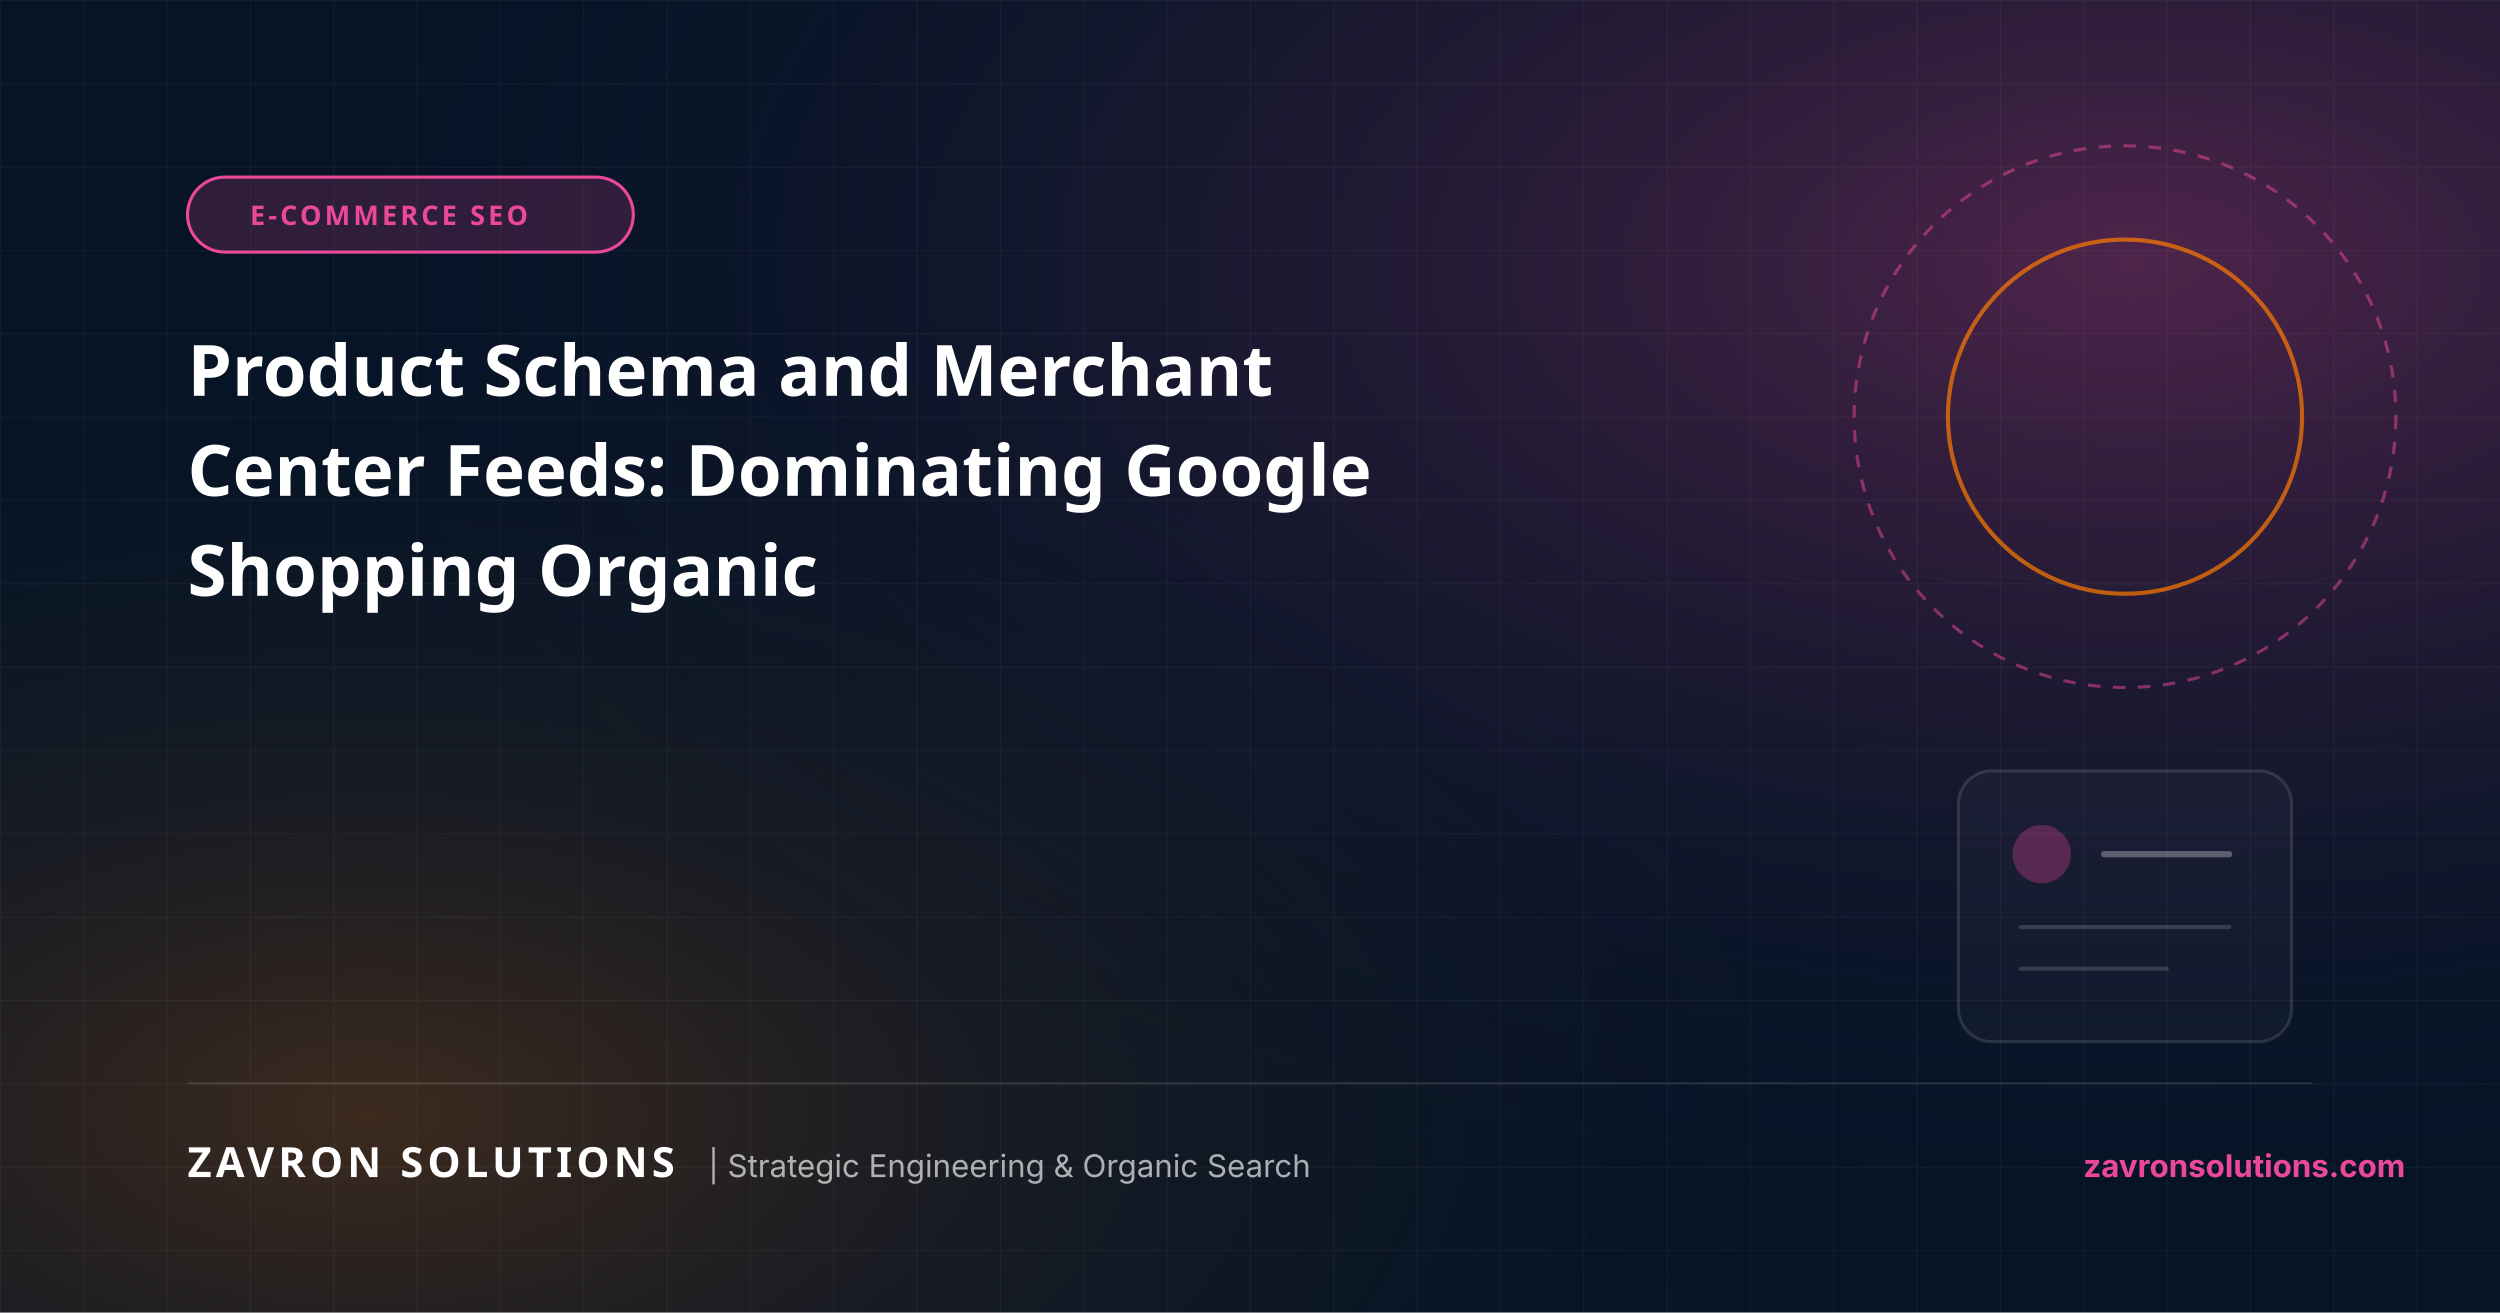
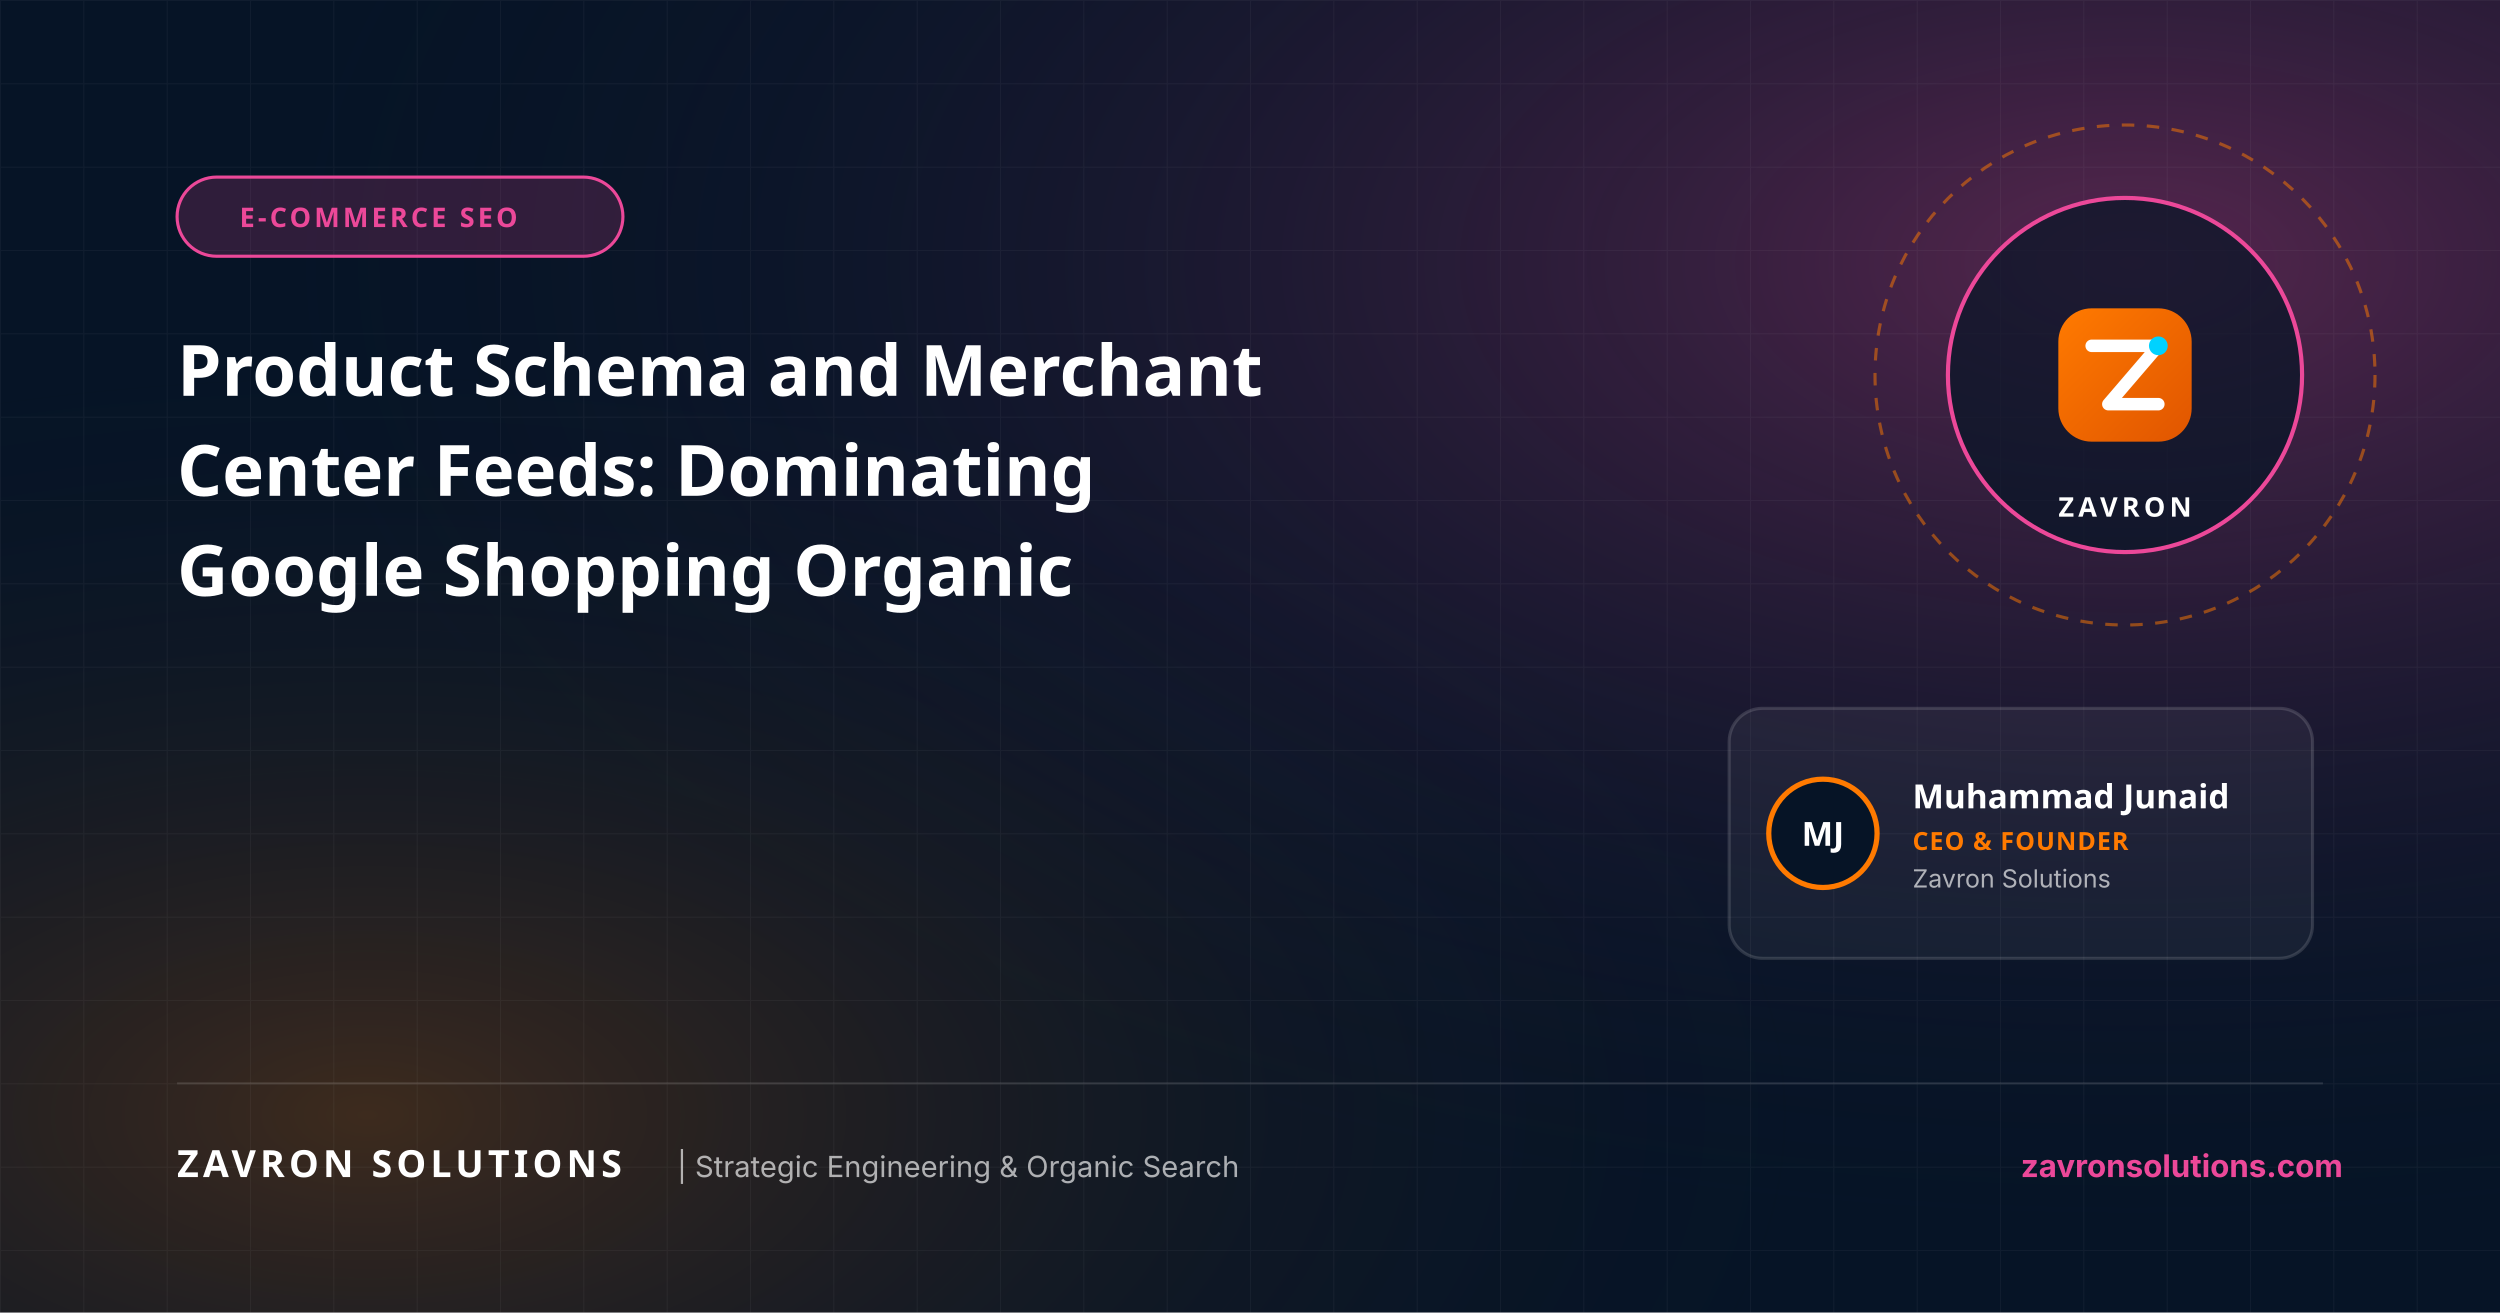
<svg xmlns="http://www.w3.org/2000/svg" width="1200" height="630" viewBox="0 0 1200 630" fill="none">
  <rect width="1200" height="630" fill="#061426" />
  <defs>
    <radialGradient id="grad1" cx="0.85" cy="0.2" r="0.75">
-       <stop offset="0%" stop-color="#ec4899" stop-opacity="0.32" />
+       <stop offset="0%" stop-color="#ec4899" stop-opacity="0.35" />
      <stop offset="100%" stop-color="#061426" stop-opacity="0" />
    </radialGradient>
    <radialGradient id="grad2" cx="0.15" cy="0.85" r="0.6">
      <stop offset="0%" stop-color="#ff7a00" stop-opacity="0.22" />
      <stop offset="100%" stop-color="#061426" stop-opacity="0" />
    </radialGradient>
+     <linearGradient id="logoGrad" x1="0" y1="0" x2="1" y2="1">
+       <stop offset="0%" stop-color="#FF7A00" />
+       <stop offset="100%" stop-color="#E05500" />
+     </linearGradient>
    <pattern id="grid" width="40" height="40" patternUnits="userSpaceOnUse">
      <path d="M 40 0 L 0 0 0 40" fill="none" stroke="rgba(255,255,255,0.04)" stroke-width="1" />
    </pattern>
  </defs>
  <rect width="1200" height="630" fill="url(#grad1)" />
  <rect width="1200" height="630" fill="url(#grad2)" />
  <rect width="1200" height="630" fill="url(#grid)" />
-   <circle cx="1020" cy="200" r="130" stroke="#ec4899" stroke-width="1.5" stroke-dasharray="6 6" fill="none" opacity="0.5" />
-   <circle cx="1020" cy="200" r="85" stroke="#ff7a00" stroke-width="2" fill="none" opacity="0.7" />
-   <rect x="940" y="370" width="160" height="130" rx="16" stroke="rgba(255,255,255,0.12)" stroke-width="1.5" fill="rgba(255,255,255,0.03)" />
-   <circle cx="980" cy="410" r="14" fill="#ec4899" fill-opacity="0.3" />
-   <line x1="1010" y1="410" x2="1070" y2="410" stroke="rgba(255,255,255,0.3)" stroke-width="3" stroke-linecap="round" />
-   <line x1="970" y1="445" x2="1070" y2="445" stroke="rgba(255,255,255,0.15)" stroke-width="2" stroke-linecap="round" />
-   <line x1="970" y1="465" x2="1040" y2="465" stroke="rgba(255,255,255,0.15)" stroke-width="2" stroke-linecap="round" />
-   <rect x="90" y="85" width="214" height="36" rx="18" fill="#ec4899" fill-opacity="0.18" stroke="#ec4899" stroke-width="1.5" />
-   <text x="120" y="108" fill="#ec4899" font-family="Plus Jakarta Sans, sans-serif" font-size="13" font-weight="700" letter-spacing="1.5">E-COMMERCE SEO</text>
-   <text x="90" y="190" fill="#FFFFFF" font-family="Plus Jakarta Sans, sans-serif" font-size="34" font-weight="800">Product Schema and Merchant</text>
-   <text x="90" y="238" fill="#FFFFFF" font-family="Plus Jakarta Sans, sans-serif" font-size="34" font-weight="800">Center Feeds: Dominating Google</text>
-   <text x="90" y="286" fill="#FFFFFF" font-family="Plus Jakarta Sans, sans-serif" font-size="34" font-weight="800">Shopping Organic</text>
-   <line x1="90" y1="520" x2="1110" y2="520" stroke="rgba(255,255,255,0.12)" stroke-width="1" />
-   <text x="90" y="565" fill="#FFFFFF" font-family="Plus Jakarta Sans, sans-serif" font-size="20" font-weight="800" letter-spacing="2">ZAVRON SOLUTIONS</text>
-   <text x="340" y="565" fill="rgba(255,255,255,0.65)" font-family="Inter, sans-serif" font-size="15">| Strategic Engineering &amp; Organic Search</text>
-   <text x="1000" y="565" fill="#ec4899" font-family="Inter, sans-serif" font-size="15" font-weight="700">zavronsolutions.com</text>
+   <rect x="85" y="85" width="214" height="38" rx="19" fill="#ec4899" fill-opacity="0.18" stroke="#ec4899" stroke-width="1.5" />
+   <text x="115" y="109" fill="#ec4899" font-family="Plus Jakarta Sans, sans-serif" font-size="13" font-weight="700" letter-spacing="1.5">E-COMMERCE SEO</text>
+   <text x="85" y="190" fill="#FFFFFF" font-family="Plus Jakarta Sans, sans-serif" font-size="34" font-weight="800">Product Schema and Merchant</text>
+   <text x="85" y="238" fill="#FFFFFF" font-family="Plus Jakarta Sans, sans-serif" font-size="34" font-weight="800">Center Feeds: Dominating</text>
+   <text x="85" y="286" fill="#FFFFFF" font-family="Plus Jakarta Sans, sans-serif" font-size="34" font-weight="800">Google Shopping Organic</text>
+   <circle cx="1020" cy="180" r="85" stroke="#ec4899" stroke-width="2" fill="rgba(6, 20, 38, 0.7)" />
+   <circle cx="1020" cy="180" r="120" stroke="#ff7a00" stroke-width="1.5" stroke-dasharray="6 6" fill="none" opacity="0.5" />
+   <g transform="translate(988, 148)">
+     <rect width="64" height="64" rx="16" fill="url(#logoGrad)" />
+     <path d="M16 18 H48 L24 46 H48" stroke="#FFFFFF" stroke-width="6" stroke-linecap="round" stroke-linejoin="round" />
+     <circle cx="48" cy="18" r="4.5" fill="#00D2FF" />
+   </g>
+   <text x="1020" y="248" fill="#FFFFFF" font-family="Plus Jakarta Sans, sans-serif" font-size="13" font-weight="800" letter-spacing="2" text-anchor="middle">ZAVRON</text>
+   <rect x="830" y="340" width="280" height="120" rx="16" fill="rgba(255,255,255,0.05)" stroke="rgba(255,255,255,0.14)" stroke-width="1.5" />
+   <circle cx="875" cy="400" r="26" fill="#061426" stroke="#FF7A00" stroke-width="2.5" />
+   <text x="875" y="406" fill="#FFFFFF" font-family="Plus Jakarta Sans, sans-serif" font-size="16" font-weight="800" text-anchor="middle">MJ</text>
+   <text x="918" y="388" fill="#FFFFFF" font-family="Plus Jakarta Sans, sans-serif" font-size="16" font-weight="700">Muhammad Junaid</text>
+   <text x="918" y="408" fill="#FF7A00" font-family="Plus Jakarta Sans, sans-serif" font-size="12" font-weight="700" letter-spacing="0.5">CEO &amp; FOUNDER</text>
+   <text x="918" y="426" fill="rgba(255,255,255,0.65)" font-family="Inter, sans-serif" font-size="12">Zavron Solutions</text>
+   <line x1="85" y1="520" x2="1115" y2="520" stroke="rgba(255,255,255,0.12)" stroke-width="1" />
+   <text x="85" y="565" fill="#FFFFFF" font-family="Plus Jakarta Sans, sans-serif" font-size="18" font-weight="800" letter-spacing="2">ZAVRON SOLUTIONS</text>
+   <text x="325" y="565" fill="rgba(255,255,255,0.65)" font-family="Inter, sans-serif" font-size="14">|   Strategic Engineering &amp; Organic Search</text>
+   <text x="970" y="565" fill="#ec4899" font-family="Inter, sans-serif" font-size="15" font-weight="700">zavronsolutions.com</text>
</svg>
